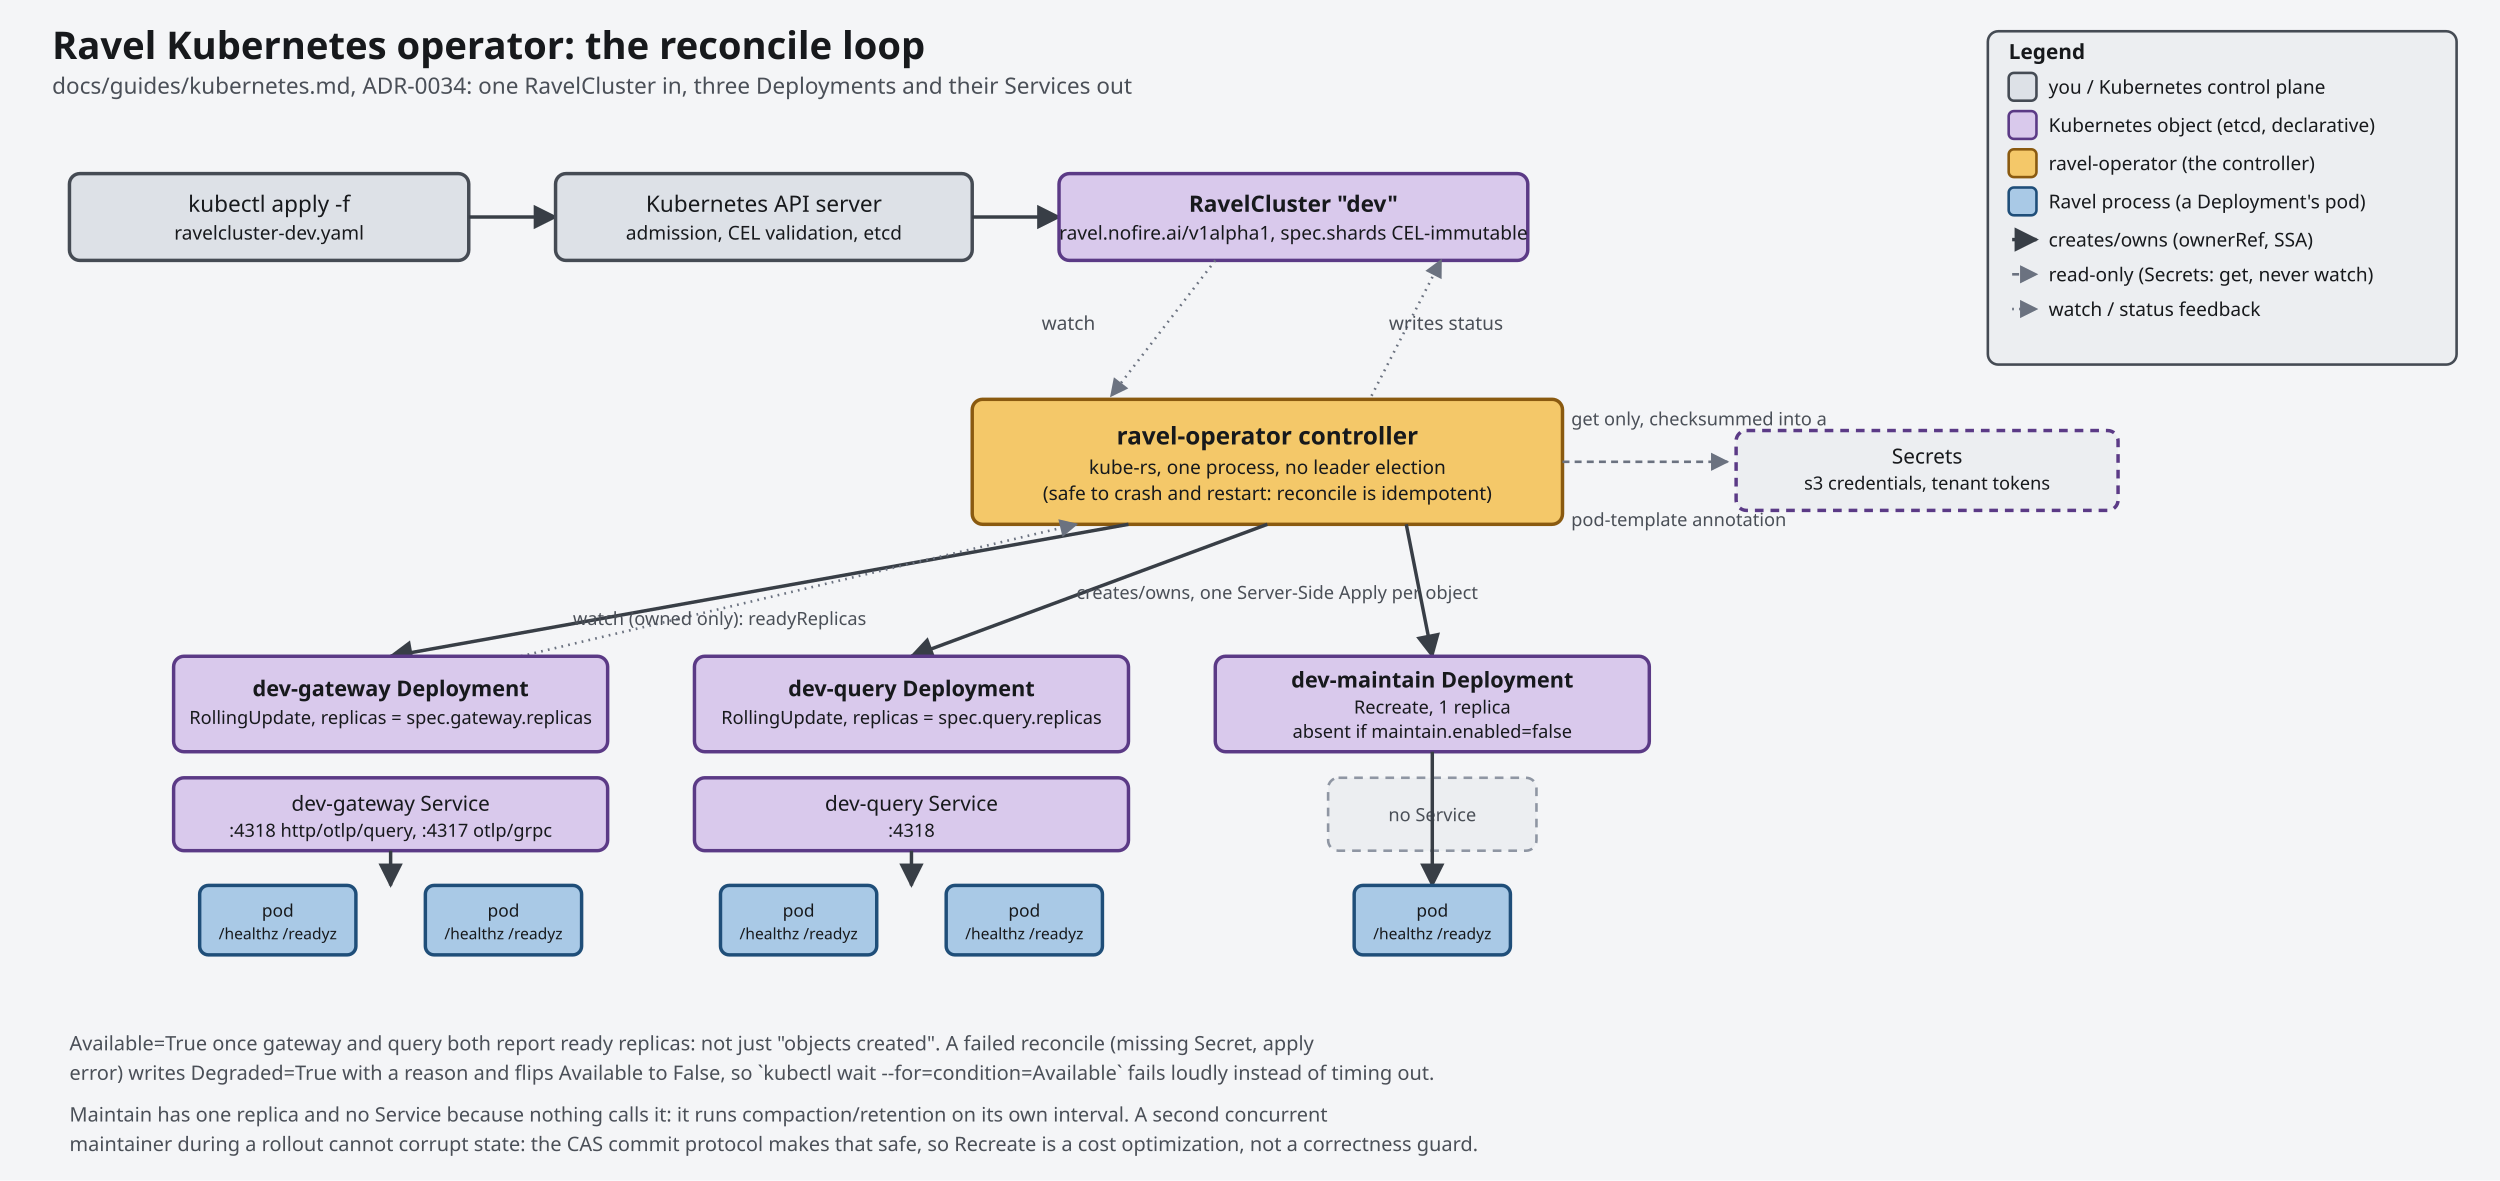
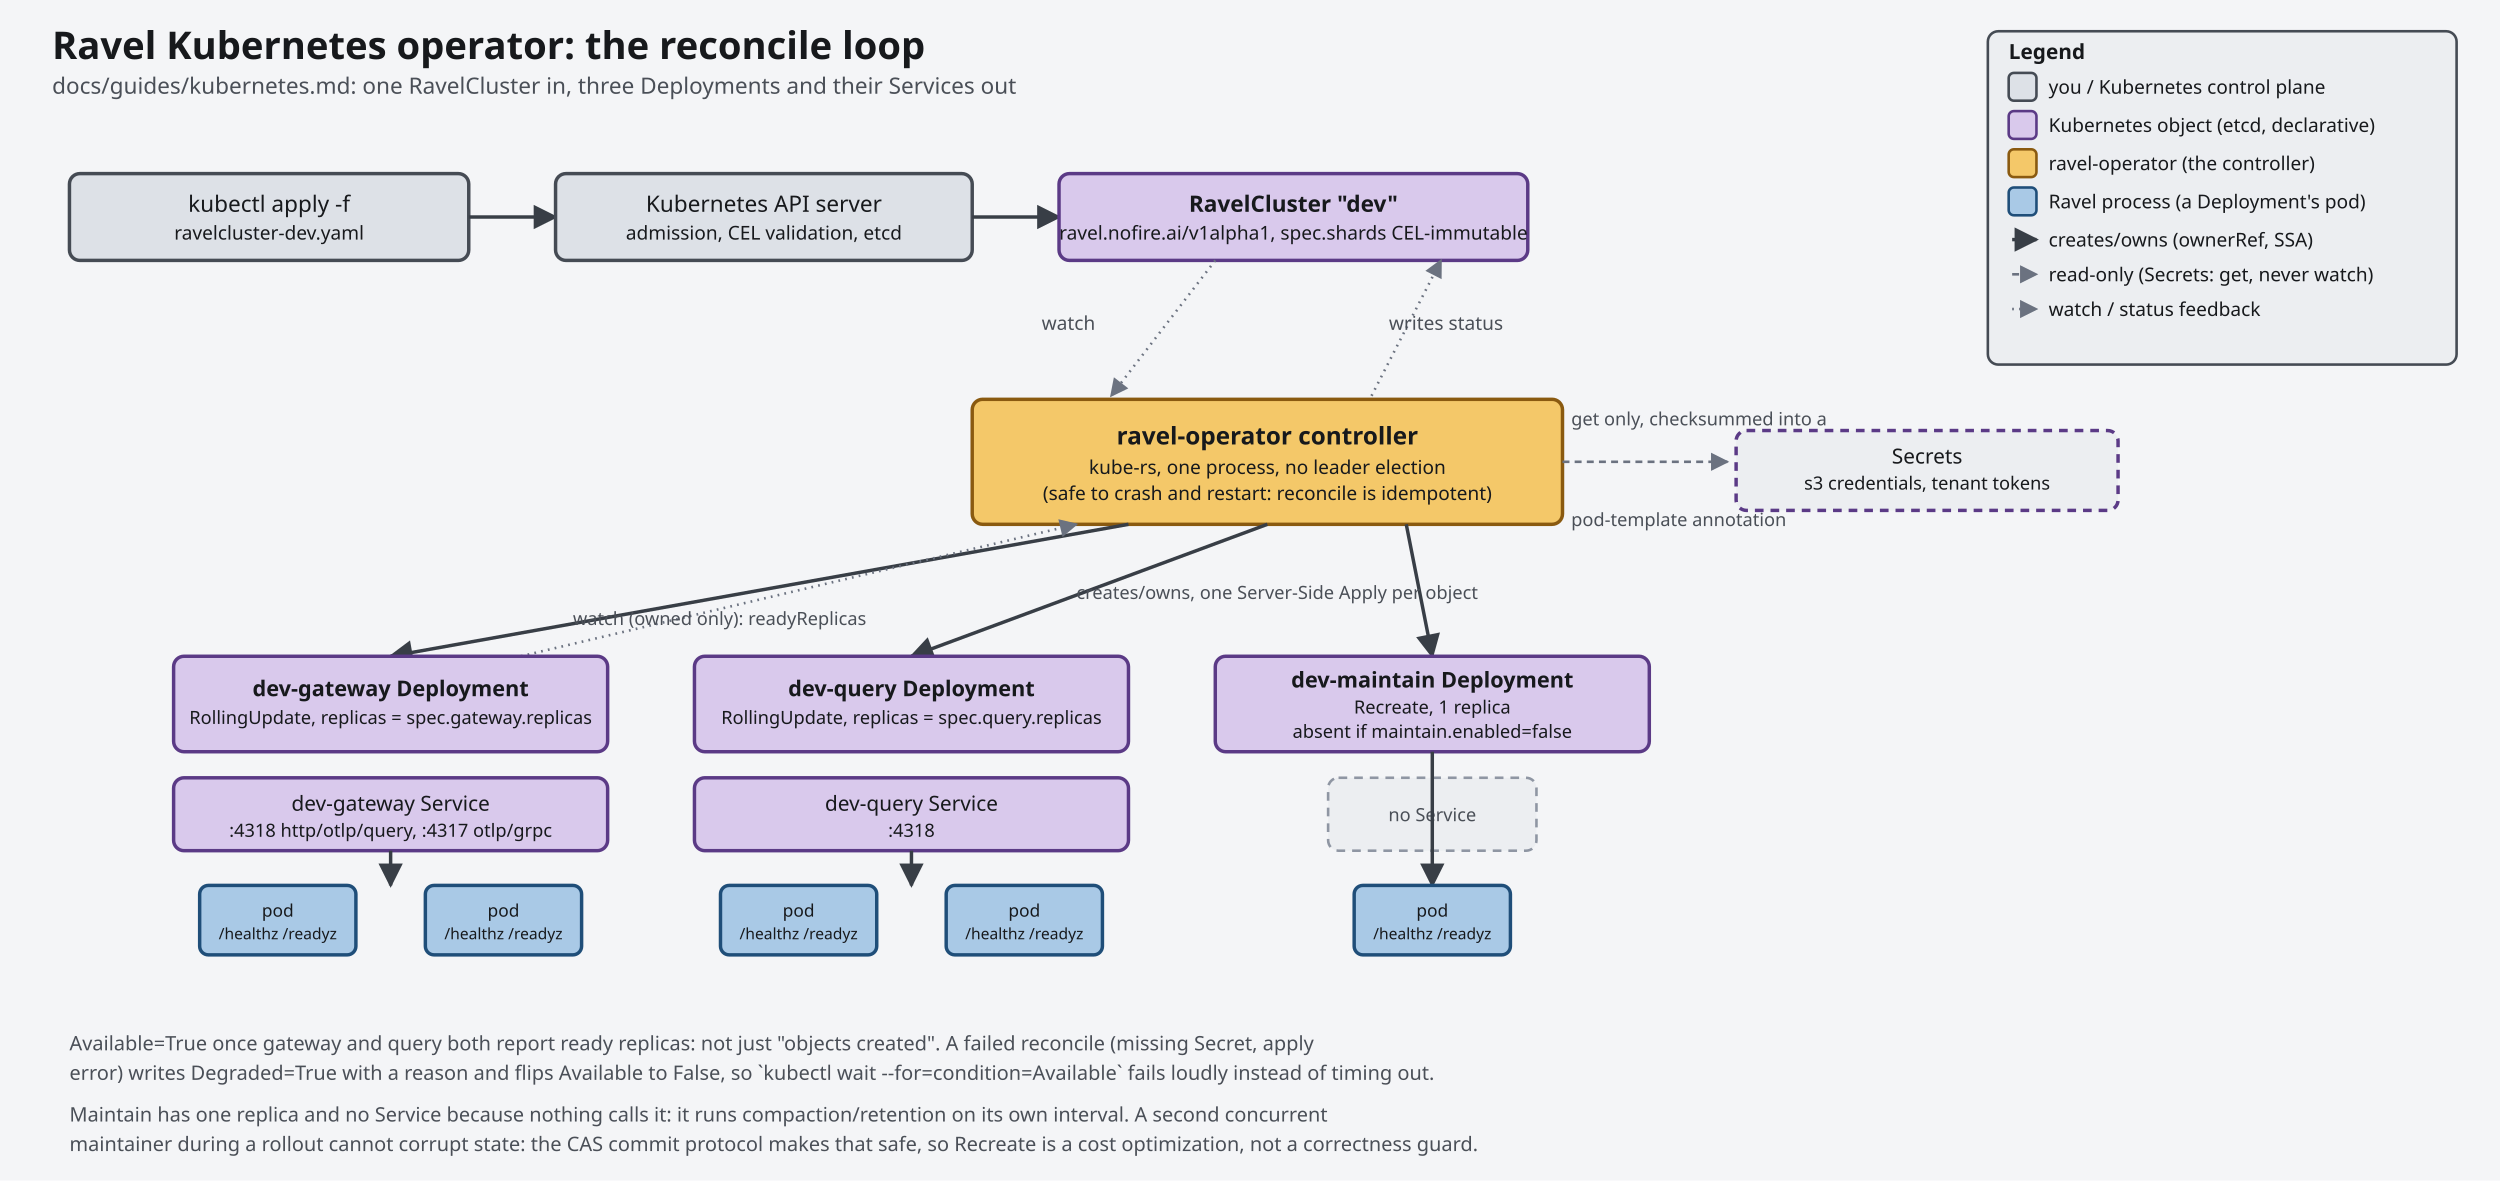
- <svg xmlns="http://www.w3.org/2000/svg" width="1440" height="680" viewBox="0 0 1440 680" font-family="system-ui, sans-serif" role="img" aria-label="Ravel Kubernetes operator reconcile loop: one RavelCluster resource reconciles into three Deployments and their Services (ADR-0034).">
+ <svg xmlns="http://www.w3.org/2000/svg" width="1440" height="680" viewBox="0 0 1440 680" font-family="system-ui, sans-serif" role="img" aria-label="Ravel Kubernetes operator reconcile loop: one RavelCluster resource reconciles into three Deployments and their Services.">
  <defs>
    <marker id="arrow" viewBox="0 0 10 10" refX="9" refY="5" markerWidth="7" markerHeight="7" orient="auto-start-reverse">
      <path d="M0,0 L10,5 L0,10 z" fill="#383e46" />
    </marker>
    <marker id="arrowMuted" viewBox="0 0 10 10" refX="9" refY="5" markerWidth="7" markerHeight="7" orient="auto-start-reverse">
      <path d="M0,0 L10,5 L0,10 z" fill="#6b7280" />
    </marker>
  </defs>
  <rect x="0" y="0" width="1440" height="680" fill="#f4f5f7" />
  <text x="30" y="34" font-size="22" font-weight="bold" fill="#17191c">Ravel Kubernetes operator: the reconcile loop</text>
-   <text x="30" y="54" font-size="13" fill="#4a4f57">docs/guides/kubernetes.md, ADR-0034: one RavelCluster in, three Deployments and their Services out</text>
+   <text x="30" y="54" font-size="13" fill="#4a4f57">docs/guides/kubernetes.md: one RavelCluster in, three Deployments and their Services out</text>
  <g>
    <rect x="1145" y="18" width="270" height="192" rx="6" fill="#eceef1" stroke="#454b54" stroke-width="1.5" />
    <text x="1157" y="34" font-size="12" font-weight="bold" fill="#17191c">Legend</text>
    <rect x="1157" y="42" width="16" height="16" rx="3" fill="#dde1e7" stroke="#454b54" stroke-width="1.5" />
    <text x="1180" y="54" font-size="11" fill="#17191c">you / Kubernetes control plane</text>
    <rect x="1157" y="64" width="16" height="16" rx="3" fill="#d9c9ec" stroke="#5b3a86" stroke-width="1.5" />
    <text x="1180" y="76" font-size="11" fill="#17191c">Kubernetes object (etcd, declarative)</text>
    <rect x="1157" y="86" width="16" height="16" rx="3" fill="#f4c869" stroke="#8a5a10" stroke-width="1.5" />
    <text x="1180" y="98" font-size="11" fill="#17191c">ravel-operator (the controller)</text>
    <rect x="1157" y="108" width="16" height="16" rx="3" fill="#a9c9e6" stroke="#1f4e79" stroke-width="1.5" />
    <text x="1180" y="120" font-size="11" fill="#17191c">Ravel process (a Deployment's pod)</text>
    <line x1="1159" y1="138" x2="1173" y2="138" stroke="#383e46" stroke-width="2" marker-end="url(#arrow)" />
    <text x="1180" y="142" font-size="11" fill="#17191c">creates/owns (ownerRef, SSA)</text>
    <line x1="1159" y1="158" x2="1173" y2="158" stroke="#6b7280" stroke-width="1.5" stroke-dasharray="4,3" marker-end="url(#arrowMuted)" />
    <text x="1180" y="162" font-size="11" fill="#17191c">read-only (Secrets: get, never watch)</text>
    <line x1="1159" y1="178" x2="1173" y2="178" stroke="#6b7280" stroke-width="1.5" stroke-dasharray="1,3" marker-end="url(#arrowMuted)" />
    <text x="1180" y="182" font-size="11" fill="#17191c">watch / status feedback</text>
  </g>
  <rect x="40" y="100" width="230" height="50" rx="6" fill="#dde1e7" stroke="#454b54" stroke-width="2" />
  <text x="155" y="122" font-size="13" text-anchor="middle" fill="#17191c">kubectl apply -f</text>
  <text x="155" y="138" font-size="11" text-anchor="middle" fill="#17191c">ravelcluster-dev.yaml</text>
  <line x1="270" y1="125" x2="320" y2="125" stroke="#383e46" stroke-width="2" marker-end="url(#arrow)" />
  <rect x="320" y="100" width="240" height="50" rx="6" fill="#dde1e7" stroke="#454b54" stroke-width="2" />
  <text x="440" y="122" font-size="13" text-anchor="middle" fill="#17191c">Kubernetes API server</text>
  <text x="440" y="138" font-size="11" text-anchor="middle" fill="#17191c">admission, CEL validation, etcd</text>
  <line x1="560" y1="125" x2="610" y2="125" stroke="#383e46" stroke-width="2" marker-end="url(#arrow)" />
  <rect x="610" y="100" width="270" height="50" rx="6" fill="#d9c9ec" stroke="#5b3a86" stroke-width="2" />
  <text x="745" y="122" font-size="13" font-weight="bold" text-anchor="middle" fill="#17191c">RavelCluster "dev"</text>
  <text x="745" y="138" font-size="11" text-anchor="middle" fill="#17191c">ravel.nofire.ai/v1alpha1, spec.shards CEL-immutable</text>
  <line x1="700" y1="150" x2="640" y2="228" stroke="#6b7280" stroke-width="1.5" stroke-dasharray="1,3" marker-end="url(#arrowMuted)" />
  <text x="600" y="190" font-size="11" fill="#4a4f57">watch</text>
  <line x1="790" y1="228" x2="830" y2="150" stroke="#6b7280" stroke-width="1.5" stroke-dasharray="1,3" marker-end="url(#arrowMuted)" />
  <text x="800" y="190" font-size="11" fill="#4a4f57">writes status</text>
  <rect x="560" y="230" width="340" height="72" rx="6" fill="#f4c869" stroke="#8a5a10" stroke-width="2" />
  <text x="730" y="256" font-size="14" font-weight="bold" text-anchor="middle" fill="#17191c">ravel-operator controller</text>
  <text x="730" y="273" font-size="11" text-anchor="middle" fill="#17191c">kube-rs, one process, no leader election</text>
  <text x="730" y="288" font-size="11" text-anchor="middle" fill="#17191c">(safe to crash and restart: reconcile is idempotent)</text>
  <rect x="1000" y="248" width="220" height="46" rx="6" fill="#eceef1" stroke="#5b3a86" stroke-width="2" stroke-dasharray="5,4" />
  <text x="1110" y="267" font-size="12" text-anchor="middle" fill="#17191c">Secrets</text>
  <text x="1110" y="282" font-size="10.5" text-anchor="middle" fill="#17191c">s3 credentials, tenant tokens</text>
  <line x1="900" y1="266" x2="995" y2="266" stroke="#6b7280" stroke-width="1.5" stroke-dasharray="4,3" marker-end="url(#arrowMuted)" />
  <text x="905" y="245" font-size="10.5" fill="#4a4f57">get only, checksummed into a</text>
  <text x="905" y="303" font-size="10.5" fill="#4a4f57">pod-template annotation</text>
  <line x1="650" y1="302" x2="225" y2="378" stroke="#383e46" stroke-width="2" marker-end="url(#arrow)" />
  <line x1="730" y1="302" x2="525" y2="378" stroke="#383e46" stroke-width="2" marker-end="url(#arrow)" />
  <line x1="810" y1="302" x2="825" y2="378" stroke="#383e46" stroke-width="2" marker-end="url(#arrow)" />
  <text x="620" y="345" font-size="10.5" fill="#4a4f57">creates/owns, one Server-Side Apply per object</text>
  <line x1="300" y1="378" x2="620" y2="302" stroke="#6b7280" stroke-width="1.5" stroke-dasharray="1,3" marker-end="url(#arrowMuted)" />
  <text x="330" y="360" font-size="10.5" fill="#4a4f57">watch (owned only): readyReplicas</text>
  <rect x="100" y="378" width="250" height="55" rx="6" fill="#d9c9ec" stroke="#5b3a86" stroke-width="2" />
  <text x="225" y="401" font-size="12.5" font-weight="bold" text-anchor="middle" fill="#17191c">dev-gateway Deployment</text>
  <text x="225" y="417" font-size="10.5" text-anchor="middle" fill="#17191c">RollingUpdate, replicas = spec.gateway.replicas</text>
  <rect x="100" y="448" width="250" height="42" rx="6" fill="#d9c9ec" stroke="#5b3a86" stroke-width="2" />
  <text x="225" y="467" font-size="12" text-anchor="middle" fill="#17191c">dev-gateway Service</text>
  <text x="225" y="482" font-size="10.5" text-anchor="middle" fill="#17191c">:4318 http/otlp/query, :4317 otlp/grpc</text>
  <line x1="225" y1="490" x2="225" y2="510" stroke="#383e46" stroke-width="2" marker-end="url(#arrow)" />
  <rect x="115" y="510" width="90" height="40" rx="5" fill="#a9c9e6" stroke="#1f4e79" stroke-width="2" />
  <rect x="245" y="510" width="90" height="40" rx="5" fill="#a9c9e6" stroke="#1f4e79" stroke-width="2" />
  <text x="160" y="528" font-size="10" text-anchor="middle" fill="#17191c">pod</text>
  <text x="160" y="541" font-size="9" text-anchor="middle" fill="#17191c">/healthz /readyz</text>
  <text x="290" y="528" font-size="10" text-anchor="middle" fill="#17191c">pod</text>
  <text x="290" y="541" font-size="9" text-anchor="middle" fill="#17191c">/healthz /readyz</text>
  <rect x="400" y="378" width="250" height="55" rx="6" fill="#d9c9ec" stroke="#5b3a86" stroke-width="2" />
  <text x="525" y="401" font-size="12.5" font-weight="bold" text-anchor="middle" fill="#17191c">dev-query Deployment</text>
  <text x="525" y="417" font-size="10.5" text-anchor="middle" fill="#17191c">RollingUpdate, replicas = spec.query.replicas</text>
  <rect x="400" y="448" width="250" height="42" rx="6" fill="#d9c9ec" stroke="#5b3a86" stroke-width="2" />
  <text x="525" y="467" font-size="12" text-anchor="middle" fill="#17191c">dev-query Service</text>
  <text x="525" y="482" font-size="10.5" text-anchor="middle" fill="#17191c">:4318</text>
  <line x1="525" y1="490" x2="525" y2="510" stroke="#383e46" stroke-width="2" marker-end="url(#arrow)" />
  <rect x="415" y="510" width="90" height="40" rx="5" fill="#a9c9e6" stroke="#1f4e79" stroke-width="2" />
  <rect x="545" y="510" width="90" height="40" rx="5" fill="#a9c9e6" stroke="#1f4e79" stroke-width="2" />
  <text x="460" y="528" font-size="10" text-anchor="middle" fill="#17191c">pod</text>
  <text x="460" y="541" font-size="9" text-anchor="middle" fill="#17191c">/healthz /readyz</text>
  <text x="590" y="528" font-size="10" text-anchor="middle" fill="#17191c">pod</text>
  <text x="590" y="541" font-size="9" text-anchor="middle" fill="#17191c">/healthz /readyz</text>
  <rect x="700" y="378" width="250" height="55" rx="6" fill="#d9c9ec" stroke="#5b3a86" stroke-width="2" />
  <text x="825" y="396" font-size="12.5" font-weight="bold" text-anchor="middle" fill="#17191c">dev-maintain Deployment</text>
  <text x="825" y="411" font-size="10.5" text-anchor="middle" fill="#17191c">Recreate, 1 replica</text>
  <text x="825" y="425" font-size="10.5" text-anchor="middle" fill="#17191c">absent if maintain.enabled=false</text>
  <rect x="765" y="448" width="120" height="42" rx="6" fill="#eceef1" stroke="#8f96a3" stroke-width="1.5" stroke-dasharray="5,4" />
  <text x="825" y="473" font-size="10.5" text-anchor="middle" fill="#4a4f57">no Service</text>
  <line x1="825" y1="433" x2="825" y2="510" stroke="#383e46" stroke-width="2" marker-end="url(#arrow)" />
  <rect x="780" y="510" width="90" height="40" rx="5" fill="#a9c9e6" stroke="#1f4e79" stroke-width="2" />
  <text x="825" y="528" font-size="10" text-anchor="middle" fill="#17191c">pod</text>
  <text x="825" y="541" font-size="9" text-anchor="middle" fill="#17191c">/healthz /readyz</text>
  <text x="40" y="605" font-size="11.5" fill="#4a4f57">Available=True once gateway and query both report ready replicas: not just "objects created". A failed reconcile (missing Secret, apply</text>
  <text x="40" y="622" font-size="11.5" fill="#4a4f57">error) writes Degraded=True with a reason and flips Available to False, so `kubectl wait --for=condition=Available` fails loudly instead of timing out.</text>
  <text x="40" y="646" font-size="11.5" fill="#4a4f57">Maintain has one replica and no Service because nothing calls it: it runs compaction/retention on its own interval. A second concurrent</text>
  <text x="40" y="663" font-size="11.5" fill="#4a4f57">maintainer during a rollout cannot corrupt state: the CAS commit protocol makes that safe, so Recreate is a cost optimization, not a correctness guard.</text>
</svg>
